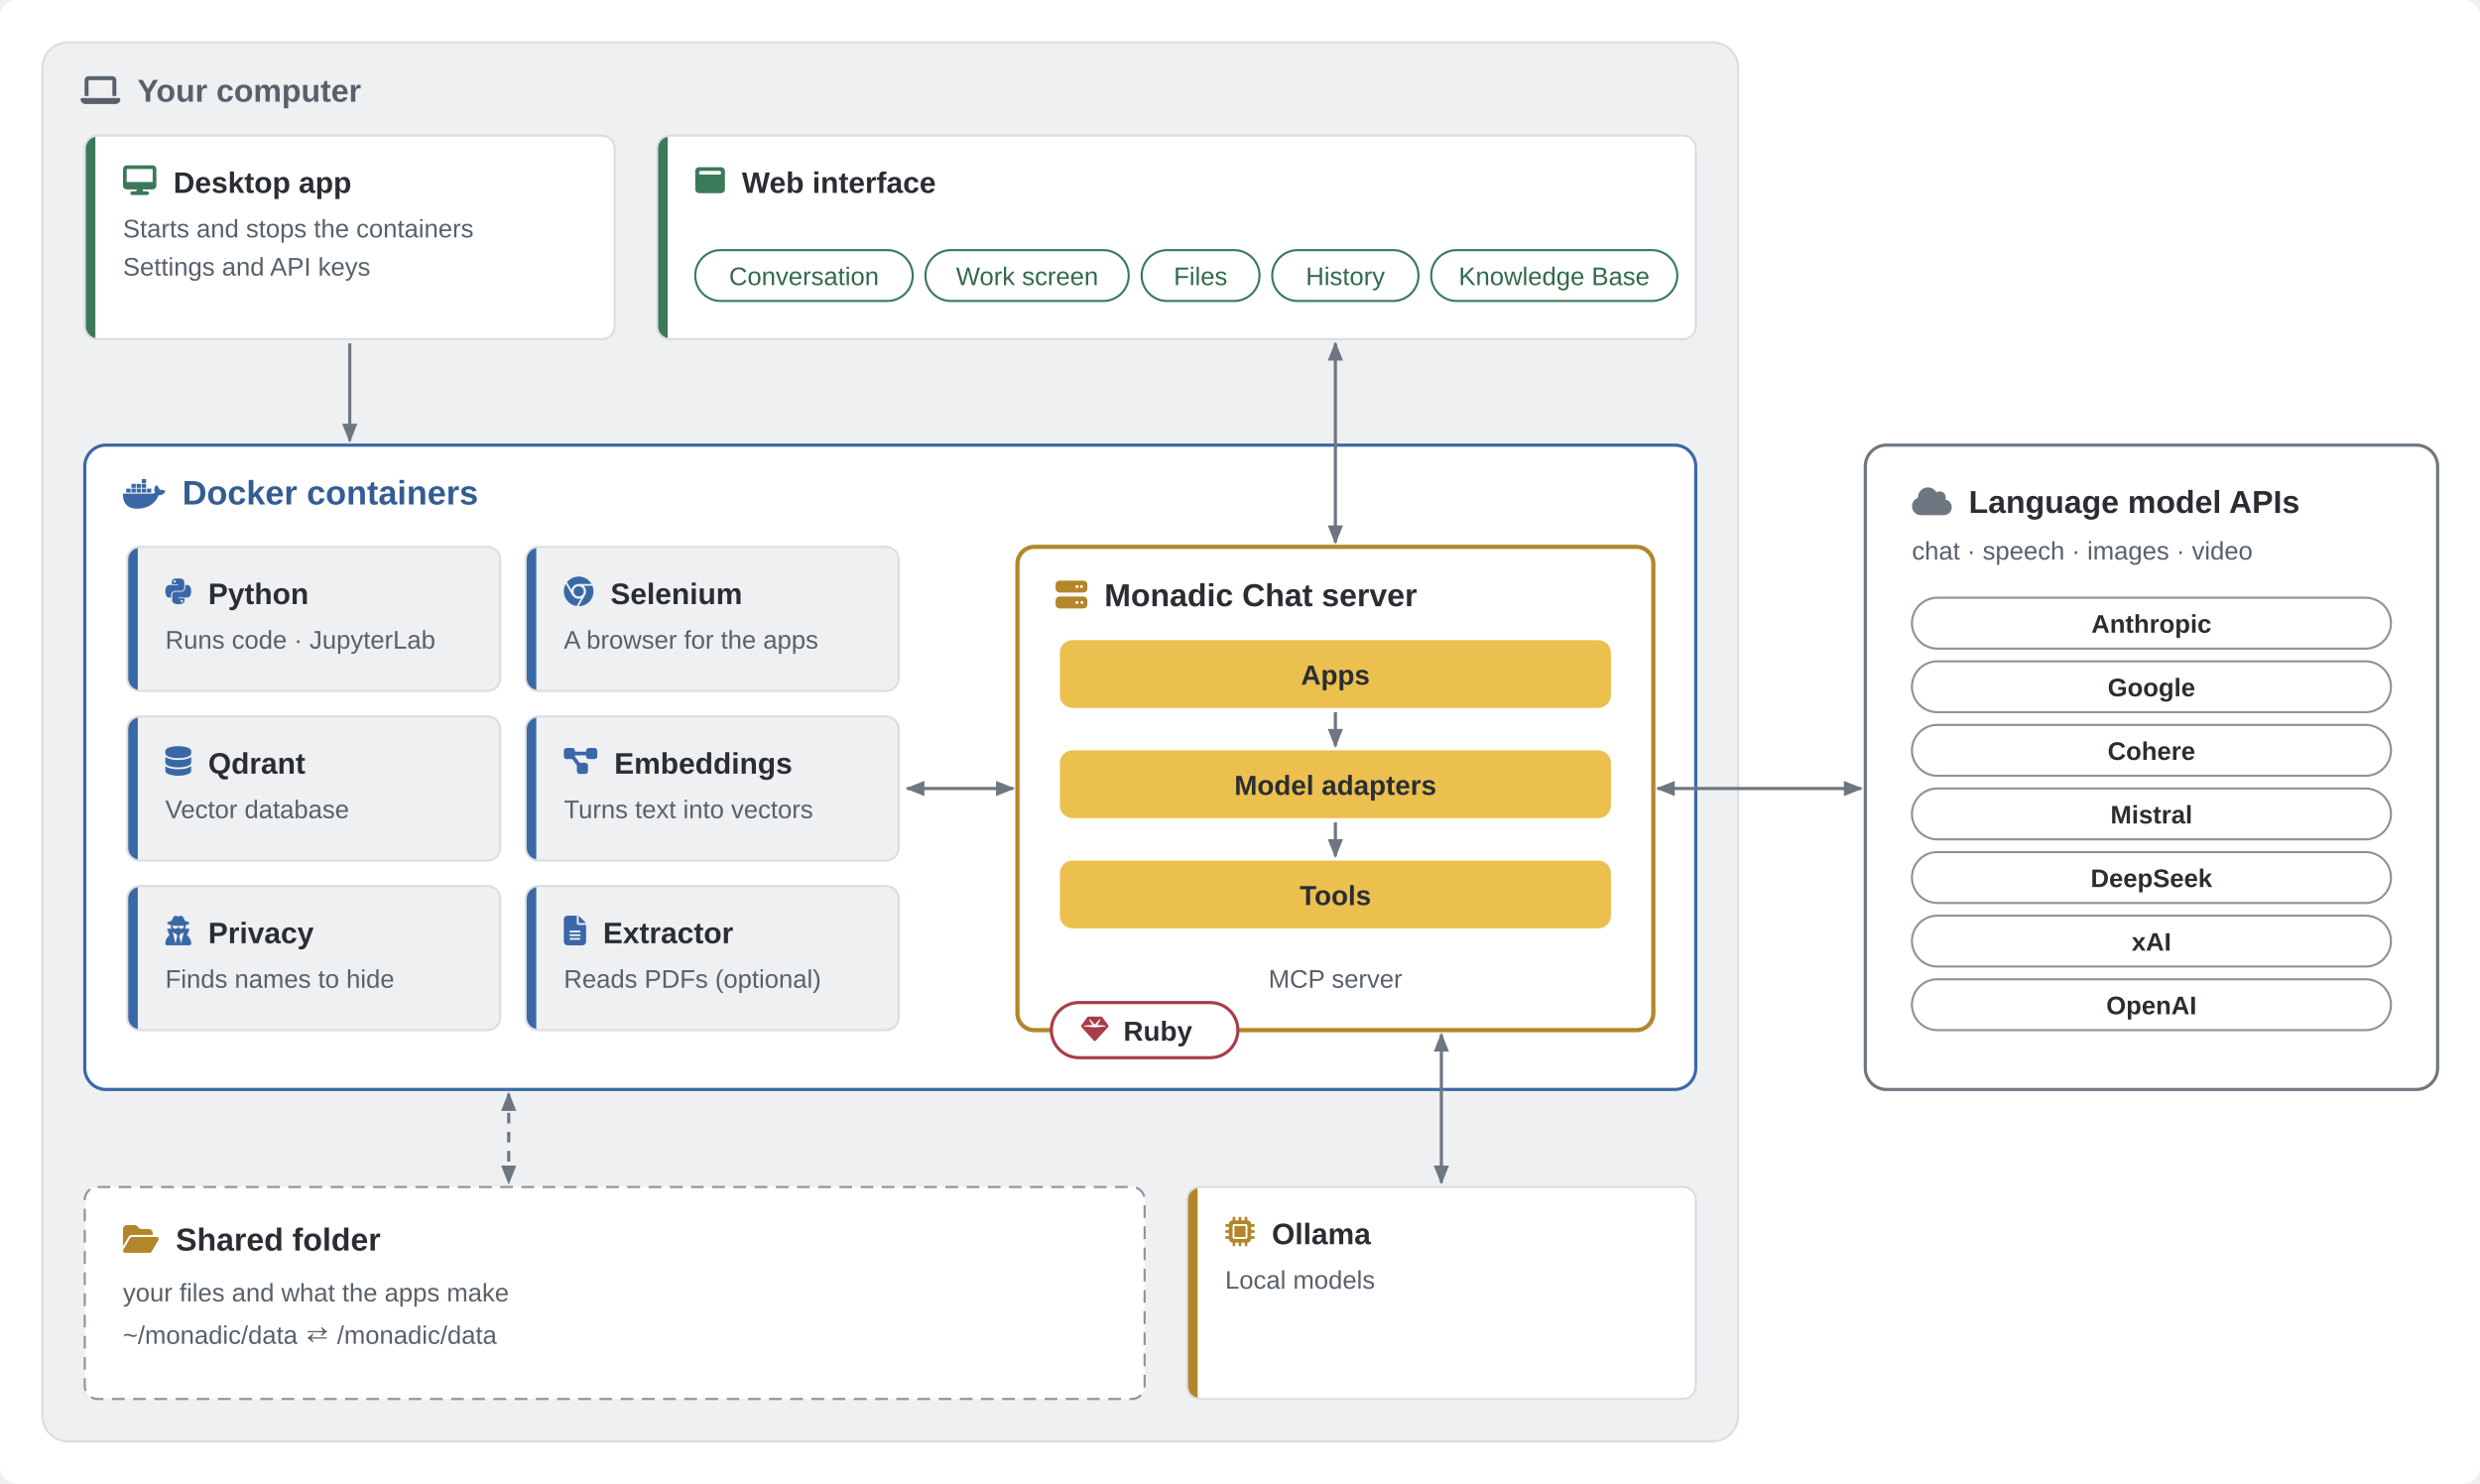
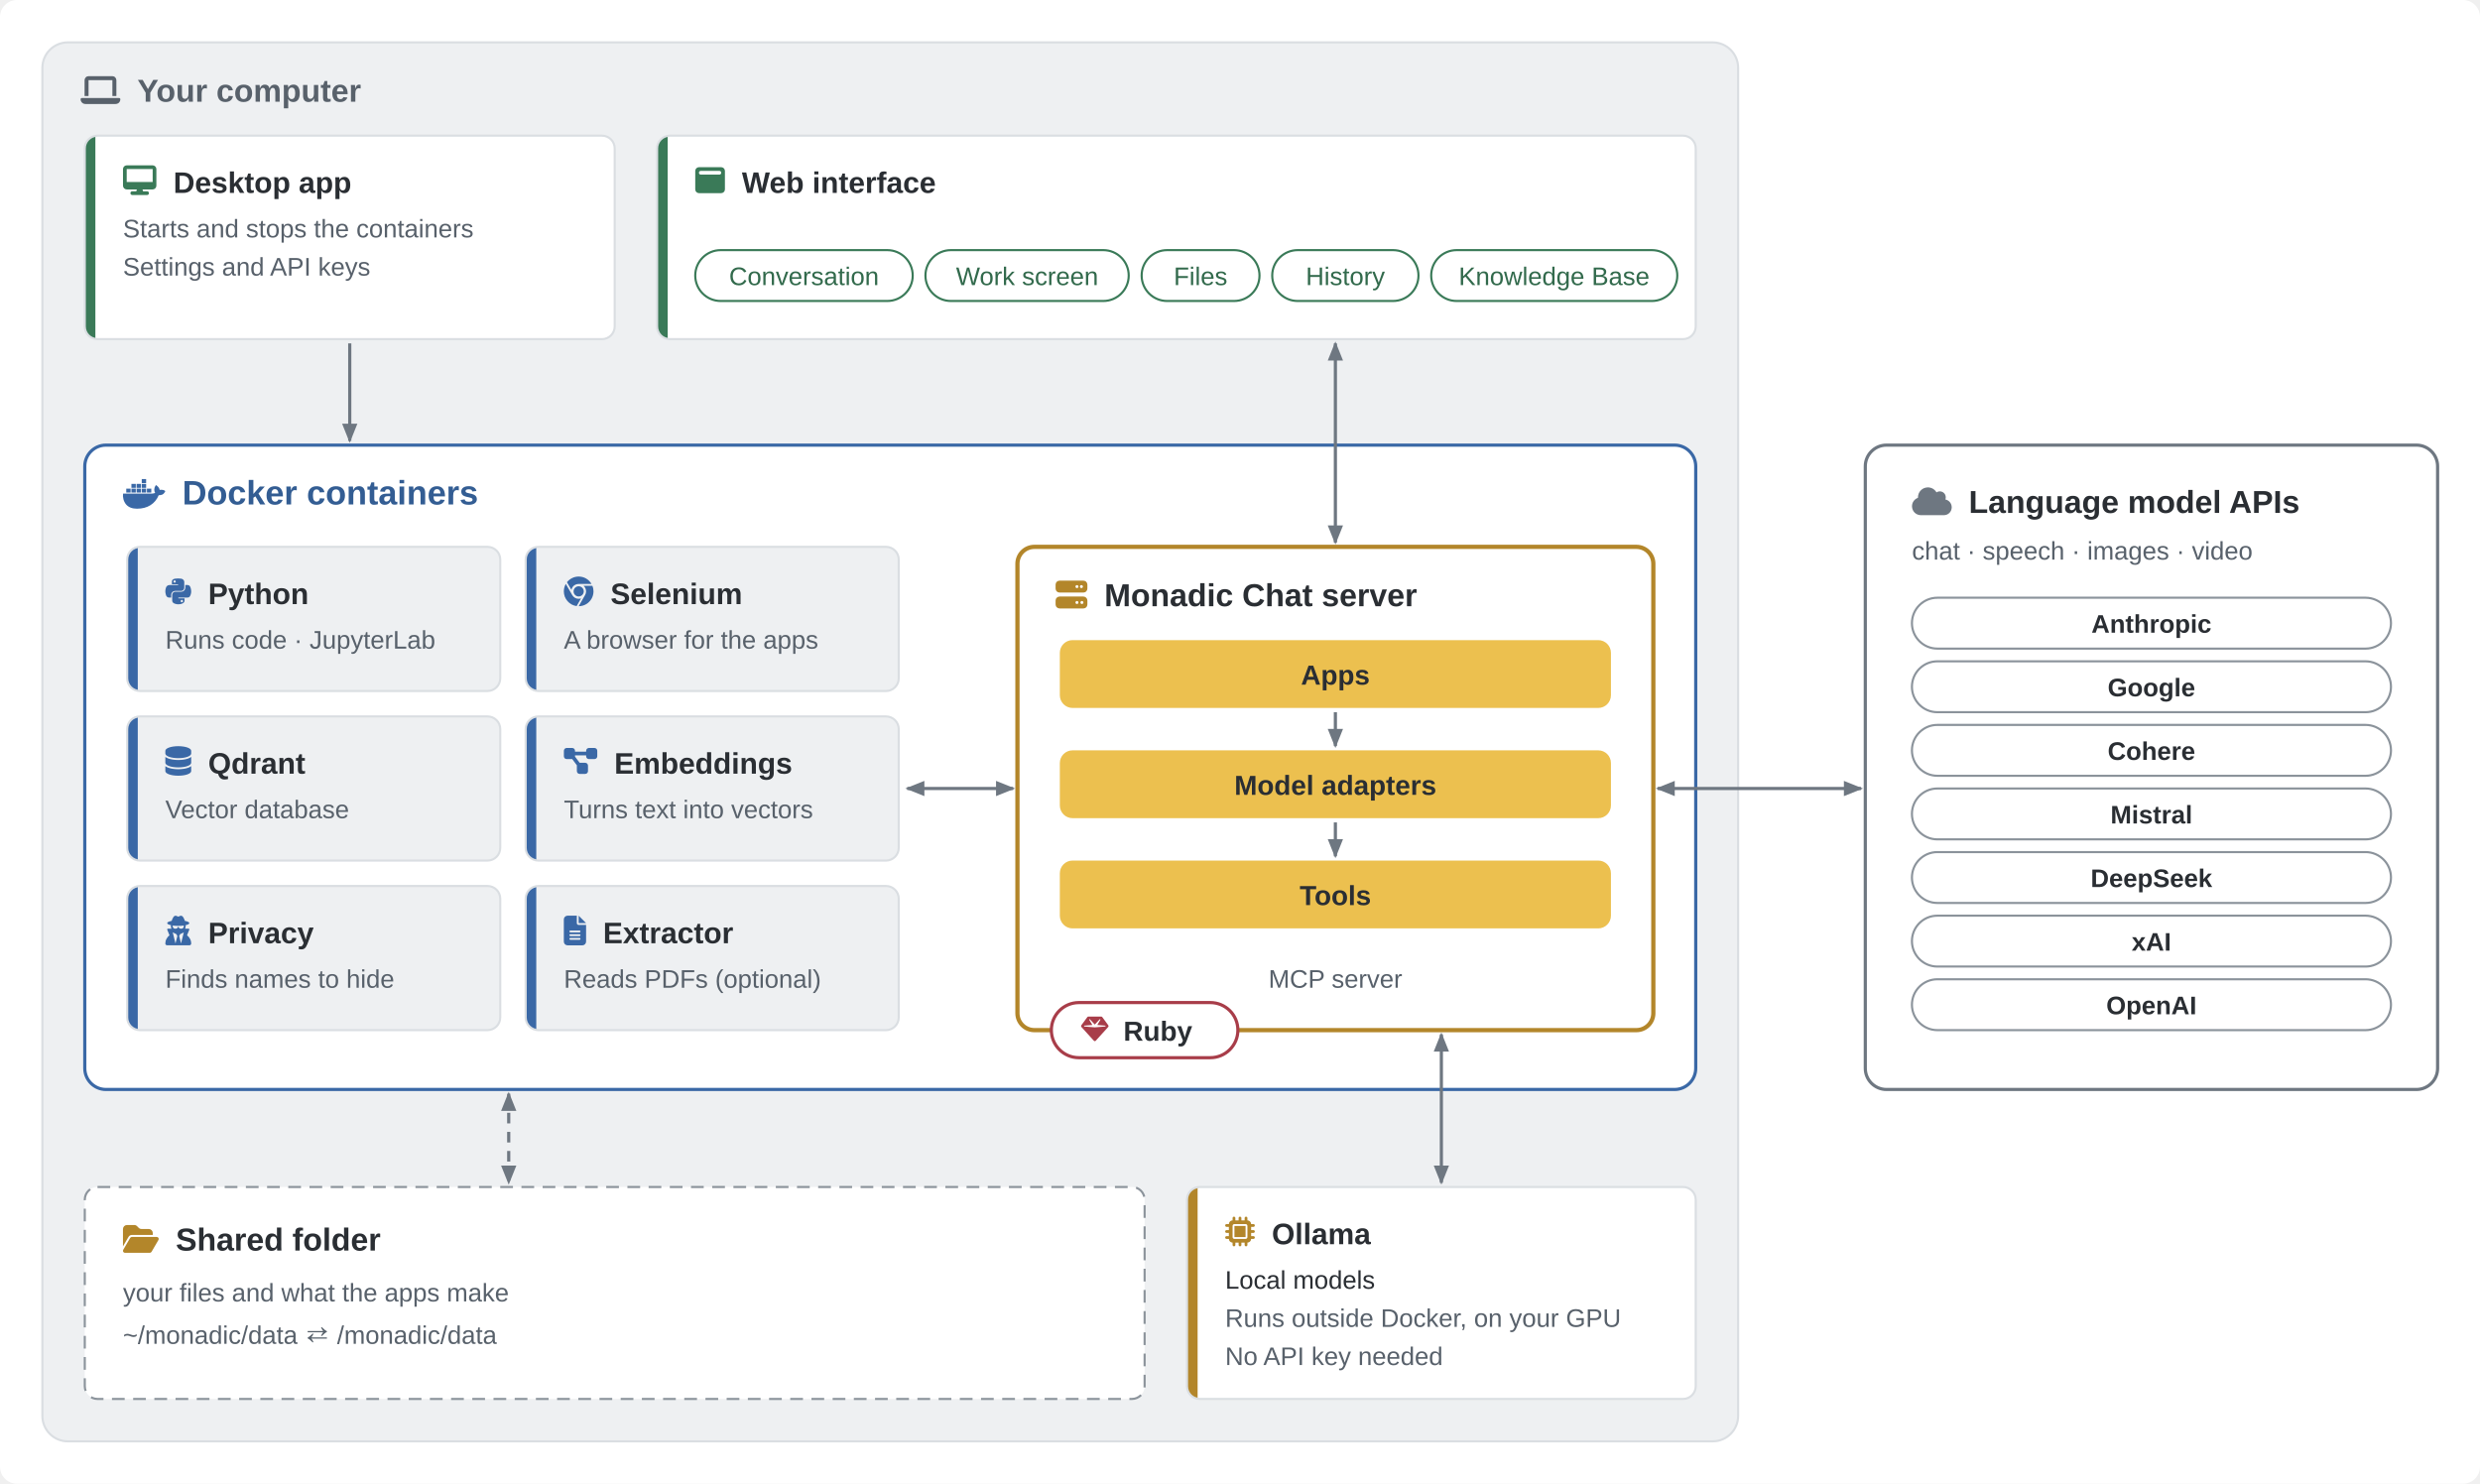
<svg xmlns="http://www.w3.org/2000/svg" width="1170" height="700" viewBox="0 0 1170 700" font-family="-apple-system, 'Hiragino Sans', 'Noto Sans JP', 'Helvetica Neue', Arial, sans-serif">
  <defs>
    <symbol id="i-brands-chrome" viewBox="0 -448 512 512">
      <path transform="scale(1 -1)" d="M0 192Q1 263 34 321L144 130Q161 100 190 82Q219 64 256 64Q277 64 297 71L221 -62Q125 -47 64 23Q2 93 0 192ZM365 126Q384 156 384 192Q382 251 341 288H493Q512 243 512 192Q511 121 477 63Q443 5 385 -29Q328 -63 256 -64L365 126ZM478 320H256H478H256Q208 319 174 291Q140 262 131 217L54 350Q90 395 142 421Q194 447 256 448Q328 447 386 413Q444 378 478 320ZM168 192Q169 229 194 254Q219 279 256 280Q293 279 318 254Q343 229 344 192Q343 155 318 130Q293 105 256 104Q219 105 194 130Q169 155 168 192Z" />
    </symbol>
    <symbol id="i-brands-docker" viewBox="0 -448 640 512">
      <path transform="scale(1 -1)" d="M350 212H284H350H284V271H350V212ZM350 416H284H350H284V355H350V416ZM428 271H362H428H362V212H428V271ZM272 343H206H272H206V283H272V343ZM350 343H284H350H284V283H350V343ZM627 243Q615 251 594 253Q574 255 554 252Q549 287 513 315L499 325L489 311Q475 289 473 260Q471 231 486 207Q472 198 437 196H2Q-4 157 7 113Q18 69 46 34Q102 -32 212 -32Q331 -32 415 21Q499 73 540 172Q558 170 585 178Q612 185 631 217Q634 222 639 232Q639 233 640 234L627 243ZM116 271H50H116H50V212H116V271ZM194 271H128H194H128V212H194V271ZM272 271H206H272H206V212H272V271ZM194 343H128H194H128V283H194V343Z" />
    </symbol>
    <symbol id="i-brands-python" viewBox="0 -448 448 512">
      <path transform="scale(1 -1)" d="M440 247Q434 271 422 286Q409 301 386 302H346V254Q345 226 326 207Q307 187 280 186H173Q150 186 135 170Q120 155 119 132V30Q120 9 135 -5Q151 -18 173 -24Q221 -40 280 -24Q300 -18 316 -5Q332 8 333 30V71H226V85H386Q409 85 421 100Q432 114 440 139Q456 186 440 248ZM286 44Q305 42 306 24Q305 5 286 3Q268 5 266 24Q268 42 286 44ZM168 200H275H168H275Q297 200 312 216Q327 231 328 254V356Q327 378 312 393Q297 408 275 412Q218 420 168 412Q135 406 124 392Q113 379 114 356V315H221V302H74Q51 302 32 288Q14 274 8 247Q0 218 0 194Q0 170 8 139Q13 115 27 100Q41 85 64 85H101V133Q102 161 121 180Q140 199 168 200ZM161 342Q143 344 141 363Q143 381 161 383Q179 381 181 363Q179 344 161 342Z" />
    </symbol>
    <symbol id="i-solid-cloud" viewBox="0 -448 640 512">
      <path transform="scale(1 -1)" d="M0 112Q2 51 42 10Q83 -30 144 -32H512Q566 -31 603 5Q639 42 640 96Q639 143 611 177Q582 212 538 221Q544 238 544 256Q543 297 516 324Q489 351 448 352Q418 352 395 336Q373 372 337 394Q301 415 256 416Q188 414 143 369Q98 324 96 256Q96 252 96 248Q96 248 96 248Q53 232 27 196Q1 160 0 112Z" />
    </symbol>
    <symbol id="i-solid-database" viewBox="0 -448 448 512">
      <path transform="scale(1 -1)" d="M448 368V320V368V320Q446 286 382 263Q319 241 224 240Q129 241 66 263Q2 286 0 320V368Q2 402 66 425Q129 447 224 448Q319 447 382 425Q446 402 448 368ZM393 233Q425 244 448 262V160Q446 126 382 103Q319 81 224 80Q129 81 66 103Q2 126 0 160V262Q23 244 55 233Q125 209 224 208Q323 209 393 233ZM0 102Q23 84 55 73Q125 49 224 48Q323 49 393 73Q425 84 448 102V16Q446 -18 382 -41Q319 -63 224 -64Q129 -63 66 -41Q2 -18 0 16V102Z" />
    </symbol>
    <symbol id="i-solid-desktop" viewBox="0 -448 576 512">
      <path transform="scale(1 -1)" d="M64 448Q37 447 19 429Q1 411 0 384V96Q1 69 19 51Q37 33 64 32H240L229 0H160Q146 0 137 -9Q128 -18 128 -32Q128 -46 137 -55Q146 -64 160 -64H416Q430 -64 439 -55Q448 -46 448 -32Q448 -18 439 -9Q430 0 416 0H347L336 32H512Q539 33 557 51Q575 69 576 96V384Q575 411 557 429Q539 447 512 448H64ZM512 384V160V384V160H64V384H512Z" />
    </symbol>
    <symbol id="i-solid-diagram-project" viewBox="0 -448 576 512">
      <path transform="scale(1 -1)" d="M0 368Q1 388 14 402Q28 415 48 416H144Q164 415 178 402Q191 388 192 368V352H384V368Q385 388 398 402Q412 415 432 416H528Q548 415 562 402Q575 388 576 368V272Q575 252 562 238Q548 225 528 224H432Q412 225 398 238Q385 252 384 272V288H192V272Q192 269 192 267L272 160H368Q388 159 402 146Q415 132 416 112V16Q415 -4 402 -18Q388 -31 368 -32H272Q252 -31 238 -18Q225 -4 224 16V112Q224 115 224 117L144 224H48Q28 225 14 238Q1 252 0 272V368Z" />
    </symbol>
    <symbol id="i-solid-file-lines" viewBox="0 -448 384 512">
      <path transform="scale(1 -1)" d="M64 448Q37 447 19 429Q1 411 0 384V0Q1 -27 19 -45Q37 -63 64 -64H320Q347 -63 365 -45Q383 -27 384 0V288H256Q242 288 233 297Q224 306 224 320V448H64ZM256 448V320V448V320H384L256 448ZM112 192H272H112H272Q287 191 288 176Q287 161 272 160H112Q97 161 96 176Q97 191 112 192ZM112 128H272H112H272Q287 127 288 112Q287 97 272 96H112Q97 97 96 112Q97 127 112 128ZM112 64H272H112H272Q287 63 288 48Q287 33 272 32H112Q97 33 96 48Q97 63 112 64Z" />
    </symbol>
    <symbol id="i-solid-folder-open" viewBox="0 -448 576 512">
      <path transform="scale(1 -1)" d="M89 224 0 72 89 224 0 72V352Q1 379 19 397Q37 415 64 416H182Q208 416 227 397L253 371Q272 352 299 352H416Q443 351 461 333Q479 315 480 288V256H144Q108 255 89 224ZM116 208Q126 223 144 224H544Q562 223 572 208Q580 192 572 176L460 -16Q450 -31 432 -32H32Q14 -31 4 -16Q-4 0 4 16L116 208Z" />
    </symbol>
    <symbol id="i-solid-gem" viewBox="0 -448 512 512">
      <path transform="scale(1 -1)" d="M117 414Q124 424 136 424H376Q388 424 395 414L507 262Q517 246 506 232L274 -24Q267 -32 256 -32Q245 -32 238 -24L6 232Q-5 246 5 262L117 414ZM155 374Q150 370 153 364L211 268L63 256Q57 255 56 248Q57 241 63 240L255 224Q256 224 256 224Q256 224 257 224L449 240Q455 241 456 248Q455 255 449 256L302 268L359 364Q362 370 357 374Q351 378 346 373L256 276L166 373Q161 378 155 374Z" />
    </symbol>
    <symbol id="i-solid-laptop" viewBox="0 -448 640 512">
      <path transform="scale(1 -1)" d="M128 416Q101 415 83 397Q65 379 64 352V96H128V352H512V96H576V352Q575 379 557 397Q539 415 512 416H128ZM19 64Q2 62 0 45Q1 12 23 -10Q44 -31 77 -32H563Q596 -31 618 -10Q639 12 640 45Q638 62 621 64H19Z" />
    </symbol>
    <symbol id="i-solid-microchip" viewBox="0 -448 512 512">
      <path transform="scale(1 -1)" d="M176 424Q174 446 152 448Q130 446 128 424V384Q101 383 83 365Q65 347 64 320H24Q2 318 0 296Q2 274 24 272H64V216H24Q2 214 0 192Q2 170 24 168H64V112H24Q2 110 0 88Q2 66 24 64H64Q65 37 83 19Q101 1 128 0V-40Q130 -62 152 -64Q174 -62 176 -40V0H232V-40Q234 -62 256 -64Q278 -62 280 -40V0H336V-40Q338 -62 360 -64Q382 -62 384 -40V0Q411 1 429 19Q447 37 448 64H488Q510 66 512 88Q510 110 488 112H448V168H488Q510 170 512 192Q510 214 488 216H448V272H488Q510 274 512 296Q510 318 488 320H448Q447 347 429 365Q411 383 384 384V424Q382 446 360 448Q338 446 336 424V384H280V424Q278 446 256 448Q234 446 232 424V384H176V424ZM160 320H352H160H352Q366 320 375 311Q384 302 384 288V96Q384 82 375 73Q366 64 352 64H160Q146 64 137 73Q128 82 128 96V288Q128 302 137 311Q146 320 160 320ZM352 288H160H352H160V96H352V288Z" />
    </symbol>
    <symbol id="i-solid-server" viewBox="0 -448 512 512">
      <path transform="scale(1 -1)" d="M64 416Q37 415 19 397Q1 379 0 352V288Q1 261 19 243Q37 225 64 224H448Q475 225 493 243Q511 261 512 288V352Q511 379 493 397Q475 415 448 416H64ZM344 344Q366 342 368 320Q366 298 344 296Q322 298 320 320Q322 342 344 344ZM392 320Q394 342 416 344Q438 342 440 320Q438 298 416 296Q394 298 392 320ZM64 160Q37 159 19 141Q1 123 0 96V32Q1 5 19 -13Q37 -31 64 -32H448Q475 -31 493 -13Q511 5 512 32V96Q511 123 493 141Q475 159 448 160H64ZM344 88Q366 86 368 64Q366 42 344 40Q322 42 320 64Q322 86 344 88ZM400 64Q402 86 424 88Q446 86 448 64Q446 42 424 40Q402 42 400 64Z" />
    </symbol>
    <symbol id="i-solid-user-secret" viewBox="0 -448 448 512">
      <path transform="scale(1 -1)" d="M224 432Q215 433 209 438Q208 438 208 438Q201 446 176 448Q153 447 137 420Q120 394 110 359Q74 352 53 342Q32 332 32 320Q35 298 97 284Q96 278 96 272Q96 246 105 224H45Q33 223 32 211Q32 208 33 206L72 109Q39 84 20 47Q0 10 0 -34Q0 -47 9 -55Q17 -64 30 -64H418Q431 -64 439 -55Q448 -47 448 -34Q448 10 428 47Q409 84 376 109L415 206Q416 208 416 211Q415 223 403 224H343Q352 246 352 272Q352 278 351 284Q413 298 416 320Q416 332 395 342Q374 352 338 359Q328 394 311 420Q295 447 272 448Q247 446 240 438Q240 438 240 438Q239 438 239 438Q233 433 224 432ZM280 224H268H280H268Q241 225 231 250Q229 255 224 255Q219 255 217 250Q207 225 181 224H168Q151 224 140 236Q128 247 128 264V278Q171 272 224 272Q277 272 320 278V264Q320 247 308 236Q297 224 280 224ZM192 128 208 96 192 128 208 96 176 -32 128 160 192 128ZM320 160 272 -32 320 160 272 -32 240 96 256 128 320 160Z" />
    </symbol>
    <symbol id="i-solid-window-maximize" viewBox="0 -448 512 512">
      <path transform="scale(1 -1)" d="M64 416Q37 415 19 397Q1 379 0 352V32Q1 5 19 -13Q37 -31 64 -32H448Q475 -31 493 -13Q511 5 512 32V352Q511 379 493 397Q475 415 448 416H64ZM96 352H416H96H416Q430 352 439 343Q448 334 448 320Q448 306 439 297Q430 288 416 288H96Q82 288 73 297Q64 306 64 320Q64 334 73 343Q82 352 96 352Z" />
    </symbol>
    <marker id="arrow" viewBox="0 0 10 10" refX="9" refY="5" markerUnits="userSpaceOnUse" markerWidth="9" markerHeight="9" orient="auto">
      <path d="M0 1 L10 5 L0 9 z" fill="#6e7781" />
    </marker>
    <marker id="arrow-back" viewBox="0 0 10 10" refX="1" refY="5" markerUnits="userSpaceOnUse" markerWidth="9" markerHeight="9" orient="auto">
      <path d="M10 1 L0 5 L10 9 z" fill="#6e7781" />
    </marker>
  </defs>
  <rect width="1170" height="700" rx="8" fill="#ffffff" />
  <rect x="20" y="20" width="800" height="660" rx="12" fill="#eef0f2" stroke="#dadee2" />
  <use href="#i-solid-laptop" x="38.0" y="35.0" width="18.8" height="15" fill="#58616b" />
  <text x="64.8" y="48.0" font-size="15" fill="#58616b" font-weight="700">Your computer</text>
  <rect x="40" y="64" width="250" height="96" rx="6" fill="#3a7a58" />
  <path d="M45 64 H284 A6 6 0 0 1 290 70 V154 A6 6 0 0 1 284 160 H45 Z" fill="#ffffff" />
  <rect x="40" y="64" width="250" height="96" rx="6" fill="none" stroke="#dadee2" />
  <use href="#i-solid-desktop" x="58.0" y="78.0" width="15.8" height="14" fill="#3a7a58" />
  <text x="81.8" y="91.0" font-size="14" fill="#2a2e33" font-weight="700">Desktop app</text>
  <text x="58.0" y="112.0" font-size="12" fill="#58616b">Starts and stops the containers</text>
  <text x="58.0" y="130.0" font-size="12" fill="#58616b">Settings and API keys</text>
  <rect x="310" y="64" width="490" height="96" rx="6" fill="#3a7a58" />
  <path d="M315 64 H794 A6 6 0 0 1 800 70 V154 A6 6 0 0 1 794 160 H315 Z" fill="#ffffff" />
  <rect x="310" y="64" width="490" height="96" rx="6" fill="none" stroke="#dadee2" />
  <use href="#i-solid-window-maximize" x="328.0" y="78.0" width="14.0" height="14" fill="#3a7a58" />
  <text x="350.0" y="91.0" font-size="14" fill="#2a2e33" font-weight="700">Web interface</text>
  <rect x="328.0" y="118" width="102.6" height="24" rx="12" fill="none" stroke="#3a7a58" />
  <text x="379.3" y="134.5" font-size="12" fill="#326a4c" text-anchor="middle">Conversation</text>
  <rect x="436.6" y="118" width="95.9" height="24" rx="12" fill="none" stroke="#3a7a58" />
  <text x="484.6" y="134.5" font-size="12" fill="#326a4c" text-anchor="middle">Work screen</text>
  <rect x="538.6" y="118" width="55.6" height="24" rx="12" fill="none" stroke="#3a7a58" />
  <text x="566.4" y="134.5" font-size="12" fill="#326a4c" text-anchor="middle">Files</text>
  <rect x="600.2" y="118" width="69.0" height="24" rx="12" fill="none" stroke="#3a7a58" />
  <text x="634.7" y="134.5" font-size="12" fill="#326a4c" text-anchor="middle">History</text>
  <rect x="675.2" y="118" width="116.1" height="24" rx="12" fill="none" stroke="#3a7a58" />
  <text x="733.2" y="134.5" font-size="12" fill="#326a4c" text-anchor="middle">Knowledge Base</text>
  <rect x="40" y="210" width="760" height="304" rx="10" fill="#ffffff" stroke="#3a68a6" stroke-width="1.5" />
  <use href="#i-brands-docker" x="58.0" y="225.0" width="20.0" height="16" fill="#3a68a6" />
  <text x="86.0" y="238.0" font-size="16" fill="#335d93" font-weight="700">Docker containers</text>
  <rect x="60" y="258" width="176" height="68" rx="6" fill="#3a68a6" />
  <path d="M65 258 H230 A6 6 0 0 1 236 264 V320 A6 6 0 0 1 230 326 H65 Z" fill="#eef0f2" />
  <rect x="60" y="258" width="176" height="68" rx="6" fill="none" stroke="#dadee2" />
  <use href="#i-brands-python" x="78.0" y="272.0" width="12.2" height="14" fill="#3a68a6" />
  <text x="98.2" y="285.0" font-size="14" fill="#2a2e33" font-weight="700">Python</text>
  <text x="78.0" y="306.0" font-size="12" fill="#58616b">Runs code · JupyterLab</text>
  <rect x="248" y="258" width="176" height="68" rx="6" fill="#3a68a6" />
  <path d="M253 258 H418 A6 6 0 0 1 424 264 V320 A6 6 0 0 1 418 326 H253 Z" fill="#eef0f2" />
  <rect x="248" y="258" width="176" height="68" rx="6" fill="none" stroke="#dadee2" />
  <use href="#i-brands-chrome" x="266.0" y="272.0" width="14.0" height="14" fill="#3a68a6" />
  <text x="288.0" y="285.0" font-size="14" fill="#2a2e33" font-weight="700">Selenium</text>
  <text x="266.0" y="306.0" font-size="12" fill="#58616b">A browser for the apps</text>
  <rect x="60" y="338" width="176" height="68" rx="6" fill="#3a68a6" />
  <path d="M65 338 H230 A6 6 0 0 1 236 344 V400 A6 6 0 0 1 230 406 H65 Z" fill="#eef0f2" />
  <rect x="60" y="338" width="176" height="68" rx="6" fill="none" stroke="#dadee2" />
  <use href="#i-solid-database" x="78.0" y="352.0" width="12.2" height="14" fill="#3a68a6" />
  <text x="98.2" y="365.0" font-size="14" fill="#2a2e33" font-weight="700">Qdrant</text>
  <text x="78.0" y="386.0" font-size="12" fill="#58616b">Vector database</text>
  <rect x="248" y="338" width="176" height="68" rx="6" fill="#3a68a6" />
  <path d="M253 338 H418 A6 6 0 0 1 424 344 V400 A6 6 0 0 1 418 406 H253 Z" fill="#eef0f2" />
  <rect x="248" y="338" width="176" height="68" rx="6" fill="none" stroke="#dadee2" />
  <use href="#i-solid-diagram-project" x="266.0" y="352.0" width="15.8" height="14" fill="#3a68a6" />
  <text x="289.8" y="365.0" font-size="14" fill="#2a2e33" font-weight="700">Embeddings</text>
  <text x="266.0" y="386.0" font-size="12" fill="#58616b">Turns text into vectors</text>
  <rect x="60" y="418" width="176" height="68" rx="6" fill="#3a68a6" />
  <path d="M65 418 H230 A6 6 0 0 1 236 424 V480 A6 6 0 0 1 230 486 H65 Z" fill="#eef0f2" />
  <rect x="60" y="418" width="176" height="68" rx="6" fill="none" stroke="#dadee2" />
  <use href="#i-solid-user-secret" x="78.0" y="432.0" width="12.2" height="14" fill="#3a68a6" />
  <text x="98.2" y="445.0" font-size="14" fill="#2a2e33" font-weight="700">Privacy</text>
  <text x="78.0" y="466.0" font-size="12" fill="#58616b">Finds names to hide</text>
  <rect x="248" y="418" width="176" height="68" rx="6" fill="#3a68a6" />
  <path d="M253 418 H418 A6 6 0 0 1 424 424 V480 A6 6 0 0 1 418 486 H253 Z" fill="#eef0f2" />
  <rect x="248" y="418" width="176" height="68" rx="6" fill="none" stroke="#dadee2" />
  <use href="#i-solid-file-lines" x="266.0" y="432.0" width="10.5" height="14" fill="#3a68a6" />
  <text x="284.5" y="445.0" font-size="14" fill="#2a2e33" font-weight="700">Extractor</text>
  <text x="266.0" y="466.0" font-size="12" fill="#58616b">Reads PDFs (optional)</text>
  <rect x="480" y="258" width="300" height="228" rx="8" fill="#ffffff" stroke="#b3862a" stroke-width="2" />
  <use href="#i-solid-server" x="498.0" y="273.0" width="15.0" height="15" fill="#b3862a" />
  <text x="521.0" y="286.0" font-size="15" fill="#2a2e33" font-weight="700">Monadic Chat server</text>
  <rect x="500" y="302" width="260" height="32" rx="6" fill="#ecc04f" />
  <text x="630.0" y="323.0" font-size="13" fill="#2a2e33" font-weight="700" text-anchor="middle">Apps</text>
  <line x1="630" y1="336" x2="630" y2="352" stroke="#6e7781" stroke-width="1.5" marker-end="url(#arrow)" />
  <rect x="500" y="354" width="260" height="32" rx="6" fill="#ecc04f" />
  <text x="630.0" y="375.0" font-size="13" fill="#2a2e33" font-weight="700" text-anchor="middle">Model adapters</text>
  <line x1="630" y1="388" x2="630" y2="404" stroke="#6e7781" stroke-width="1.5" marker-end="url(#arrow)" />
  <rect x="500" y="406" width="260" height="32" rx="6" fill="#ecc04f" />
  <text x="630.0" y="427.0" font-size="13" fill="#2a2e33" font-weight="700" text-anchor="middle">Tools</text>
  <text x="630.0" y="466.0" font-size="12" fill="#58616b" text-anchor="middle">MCP server</text>
  <rect x="496" y="473" width="88" height="26" rx="13" fill="#ffffff" stroke="#a83d49" stroke-width="1.5" />
  <use href="#i-solid-gem" x="510.0" y="479.0" width="13.0" height="13" fill="#a83d49" />
  <text x="530.0" y="491.0" font-size="13" fill="#2a2e33" font-weight="700">Ruby</text>
  <line x1="428" y1="372" x2="478" y2="372" stroke="#6e7781" stroke-width="1.5" marker-end="url(#arrow)" marker-start="url(#arrow-back)" />
  <rect x="40" y="560" width="500" height="100" rx="6" fill="#ffffff" stroke="#8b939b" stroke-dasharray="6 4" />
  <use href="#i-solid-folder-open" x="58.0" y="577.0" width="16.9" height="15" fill="#b3862a" />
  <text x="82.9" y="590.0" font-size="15" fill="#2a2e33" font-weight="700">Shared folder</text>
  <text x="58.0" y="614.0" font-size="12" fill="#58616b">your files and what the apps make</text>
  <text x="58.0" y="634.0" font-size="12" fill="#58616b">~/monadic/data  ⇄  /monadic/data</text>
  <rect x="560" y="560" width="240" height="100" rx="6" fill="#b3862a" />
  <path d="M565 560 H794 A6 6 0 0 1 800 566 V654 A6 6 0 0 1 794 660 H565 Z" fill="#ffffff" />
  <rect x="560" y="560" width="240" height="100" rx="6" fill="none" stroke="#dadee2" />
  <use href="#i-solid-microchip" x="578.0" y="574.0" width="14.0" height="14" fill="#b3862a" />
  <text x="600.0" y="587.0" font-size="14" fill="#2a2e33" font-weight="700">Ollama</text>
-   <text x="578.0" y="608.0" font-size="12" fill="#58616b">Local models</text>
+   <text x="578.0" y="608.0" font-size="12" fill="#2a2e33">Local models</text>
+   <text x="578.0" y="626.0" font-size="12" fill="#58616b">Runs outside Docker, on your GPU</text>
+   <text x="578.0" y="644.0" font-size="12" fill="#58616b">No API key needed</text>
  <line x1="165" y1="162" x2="165" y2="208" stroke="#6e7781" stroke-width="1.5" marker-end="url(#arrow)" />
  <line x1="630" y1="162" x2="630" y2="256" stroke="#6e7781" stroke-width="1.5" marker-end="url(#arrow)" marker-start="url(#arrow-back)" />
  <line x1="240" y1="516" x2="240" y2="558" stroke="#6e7781" stroke-width="1.5" stroke-dasharray="5 4" marker-end="url(#arrow)" marker-start="url(#arrow-back)" />
  <line x1="680" y1="488" x2="680" y2="558" stroke="#6e7781" stroke-width="1.5" marker-end="url(#arrow)" marker-start="url(#arrow-back)" />
  <rect x="880" y="210" width="270" height="304" rx="10" fill="#ffffff" stroke="#6e7781" stroke-width="1.5" />
  <use href="#i-solid-cloud" x="902.0" y="229.0" width="18.8" height="15" fill="#6e7781" />
  <text x="928.8" y="242.0" font-size="15" fill="#2a2e33" font-weight="700">Language model APIs</text>
  <text x="902.0" y="264.0" font-size="12" fill="#58616b">chat · speech · images · video</text>
  <rect x="902.0" y="282" width="226.0" height="24" rx="12" fill="none" stroke="#8b939b" />
  <text x="1015.0" y="298.5" font-size="12" fill="#2a2e33" font-weight="700" text-anchor="middle">Anthropic</text>
  <rect x="902.0" y="312" width="226.0" height="24" rx="12" fill="none" stroke="#8b939b" />
  <text x="1015.0" y="328.5" font-size="12" fill="#2a2e33" font-weight="700" text-anchor="middle">Google</text>
  <rect x="902.0" y="342" width="226.0" height="24" rx="12" fill="none" stroke="#8b939b" />
  <text x="1015.0" y="358.5" font-size="12" fill="#2a2e33" font-weight="700" text-anchor="middle">Cohere</text>
  <rect x="902.0" y="372" width="226.0" height="24" rx="12" fill="none" stroke="#8b939b" />
  <text x="1015.0" y="388.5" font-size="12" fill="#2a2e33" font-weight="700" text-anchor="middle">Mistral</text>
  <rect x="902.0" y="402" width="226.0" height="24" rx="12" fill="none" stroke="#8b939b" />
  <text x="1015.0" y="418.5" font-size="12" fill="#2a2e33" font-weight="700" text-anchor="middle">DeepSeek</text>
  <rect x="902.0" y="432" width="226.0" height="24" rx="12" fill="none" stroke="#8b939b" />
  <text x="1015.0" y="448.5" font-size="12" fill="#2a2e33" font-weight="700" text-anchor="middle">xAI</text>
  <rect x="902.0" y="462" width="226.0" height="24" rx="12" fill="none" stroke="#8b939b" />
  <text x="1015.0" y="478.5" font-size="12" fill="#2a2e33" font-weight="700" text-anchor="middle">OpenAI</text>
  <line x1="782" y1="372" x2="878" y2="372" stroke="#6e7781" stroke-width="1.5" marker-end="url(#arrow)" marker-start="url(#arrow-back)" />
</svg>
